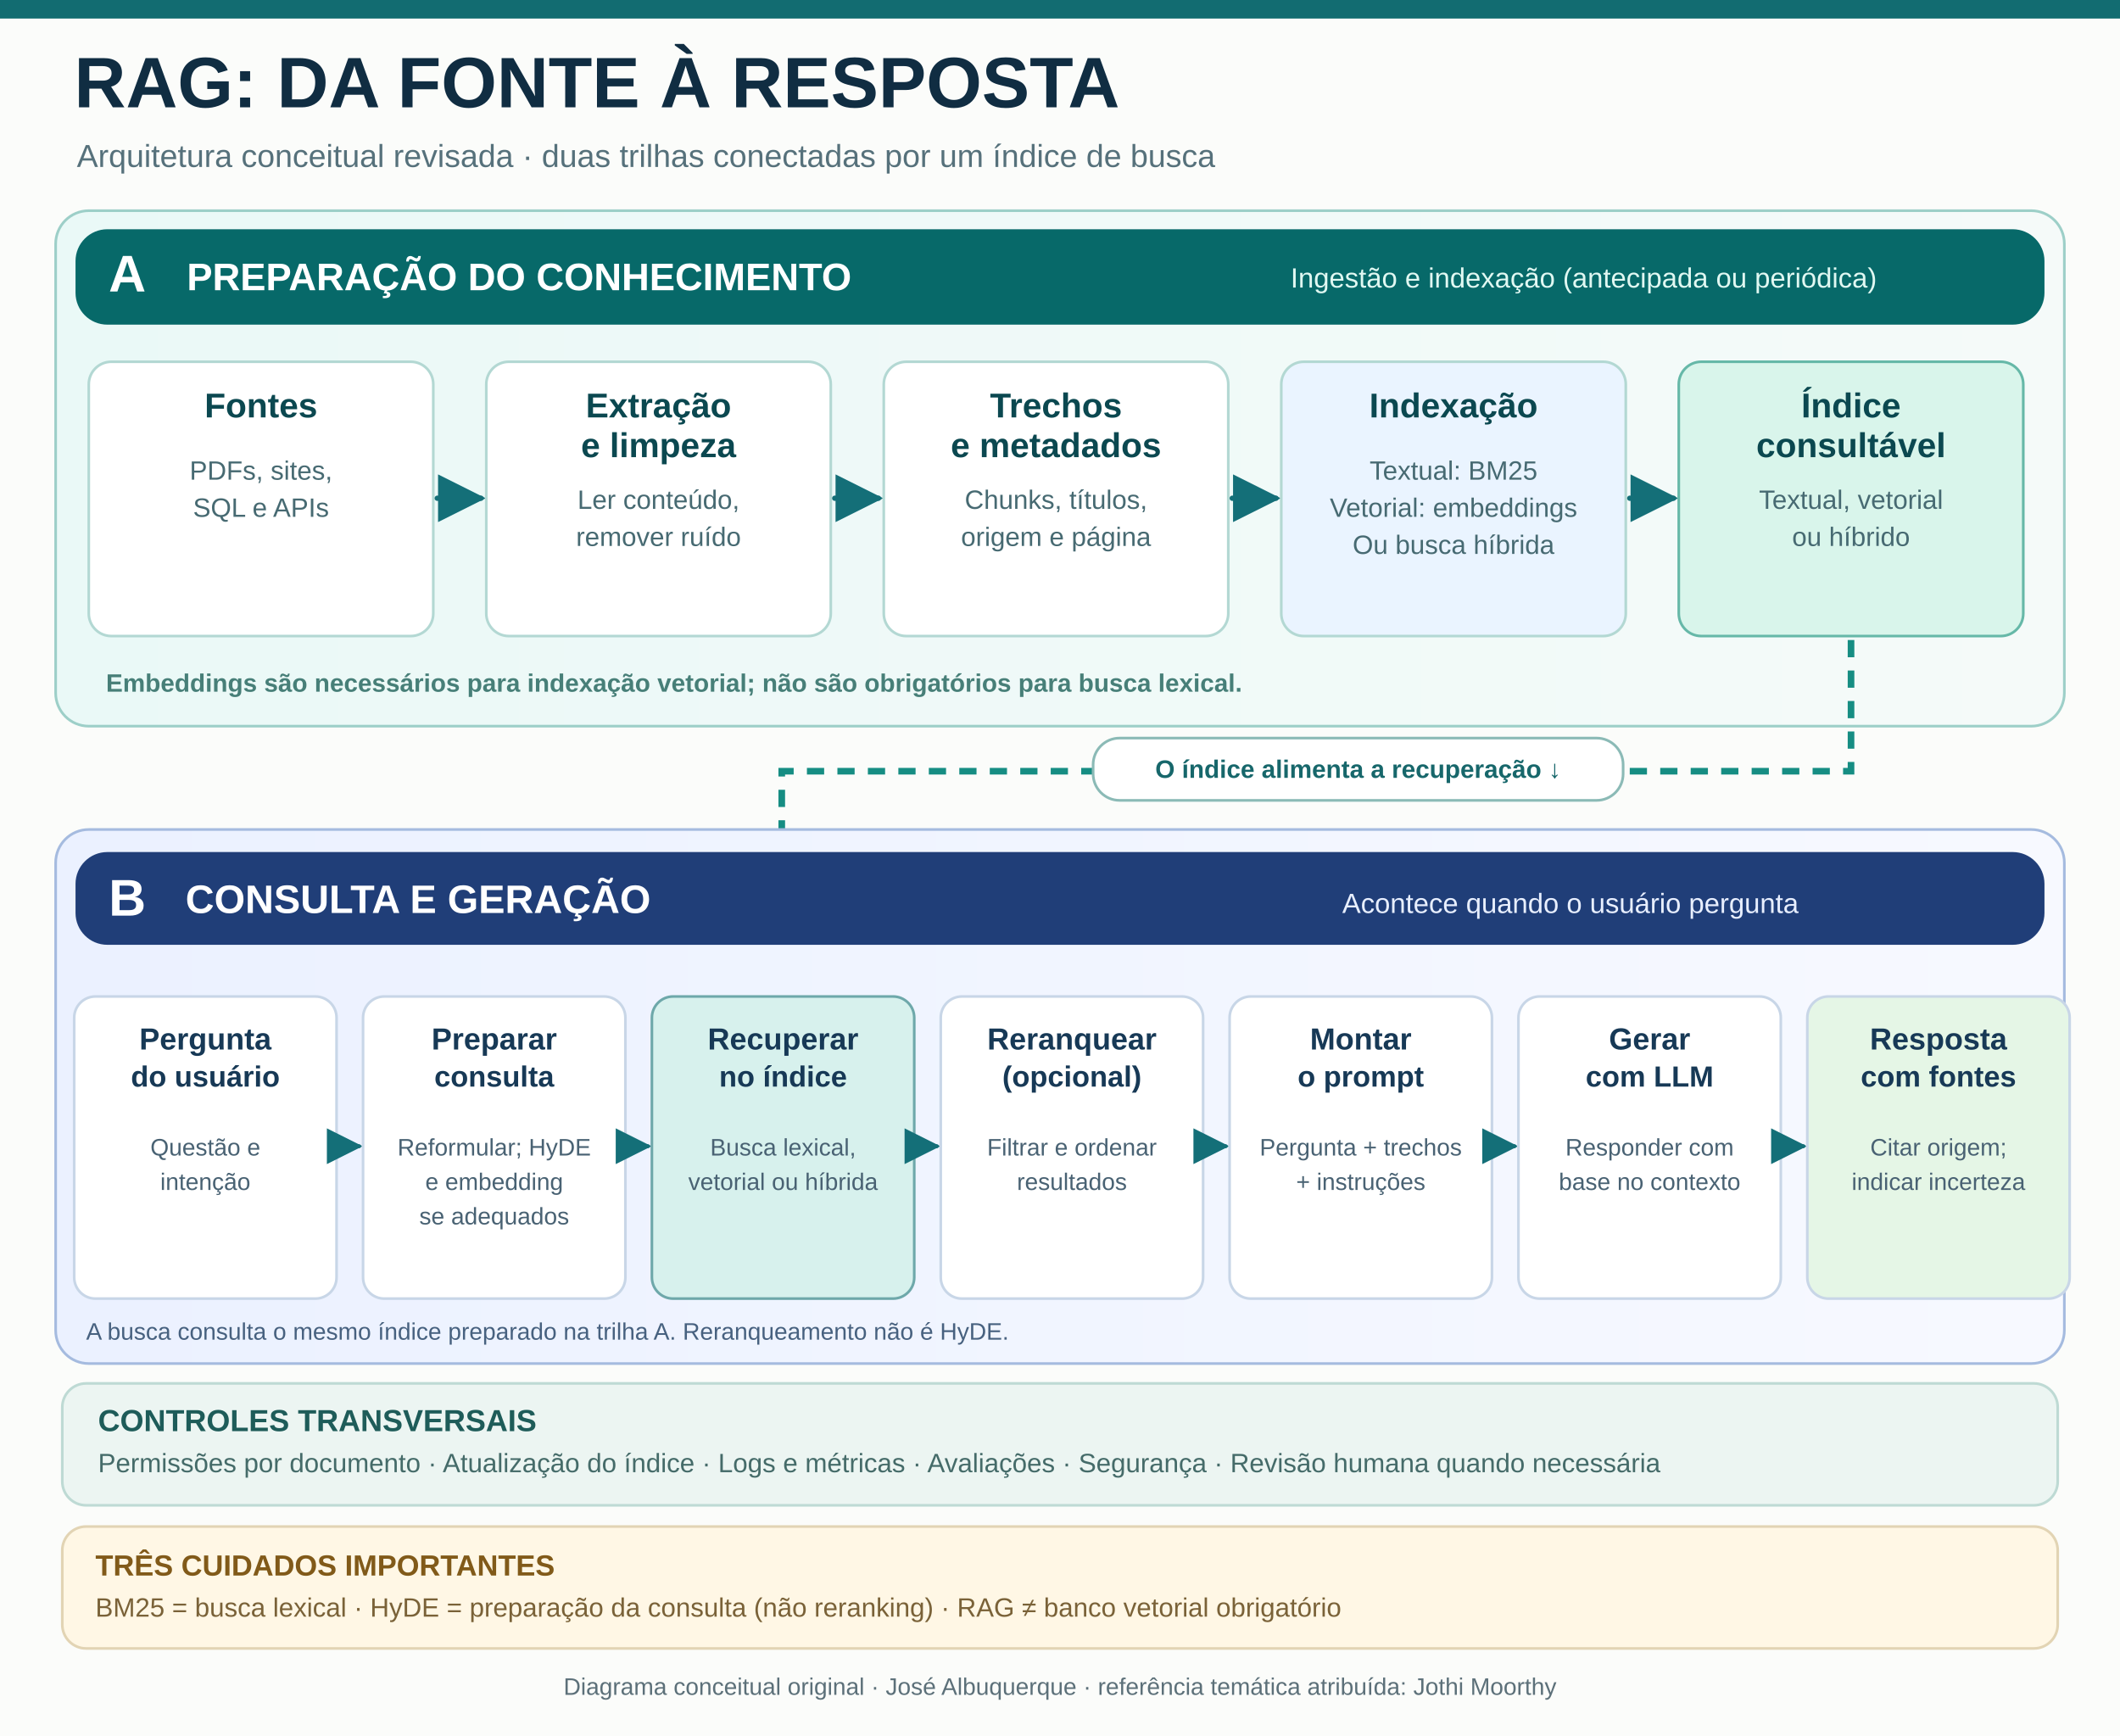
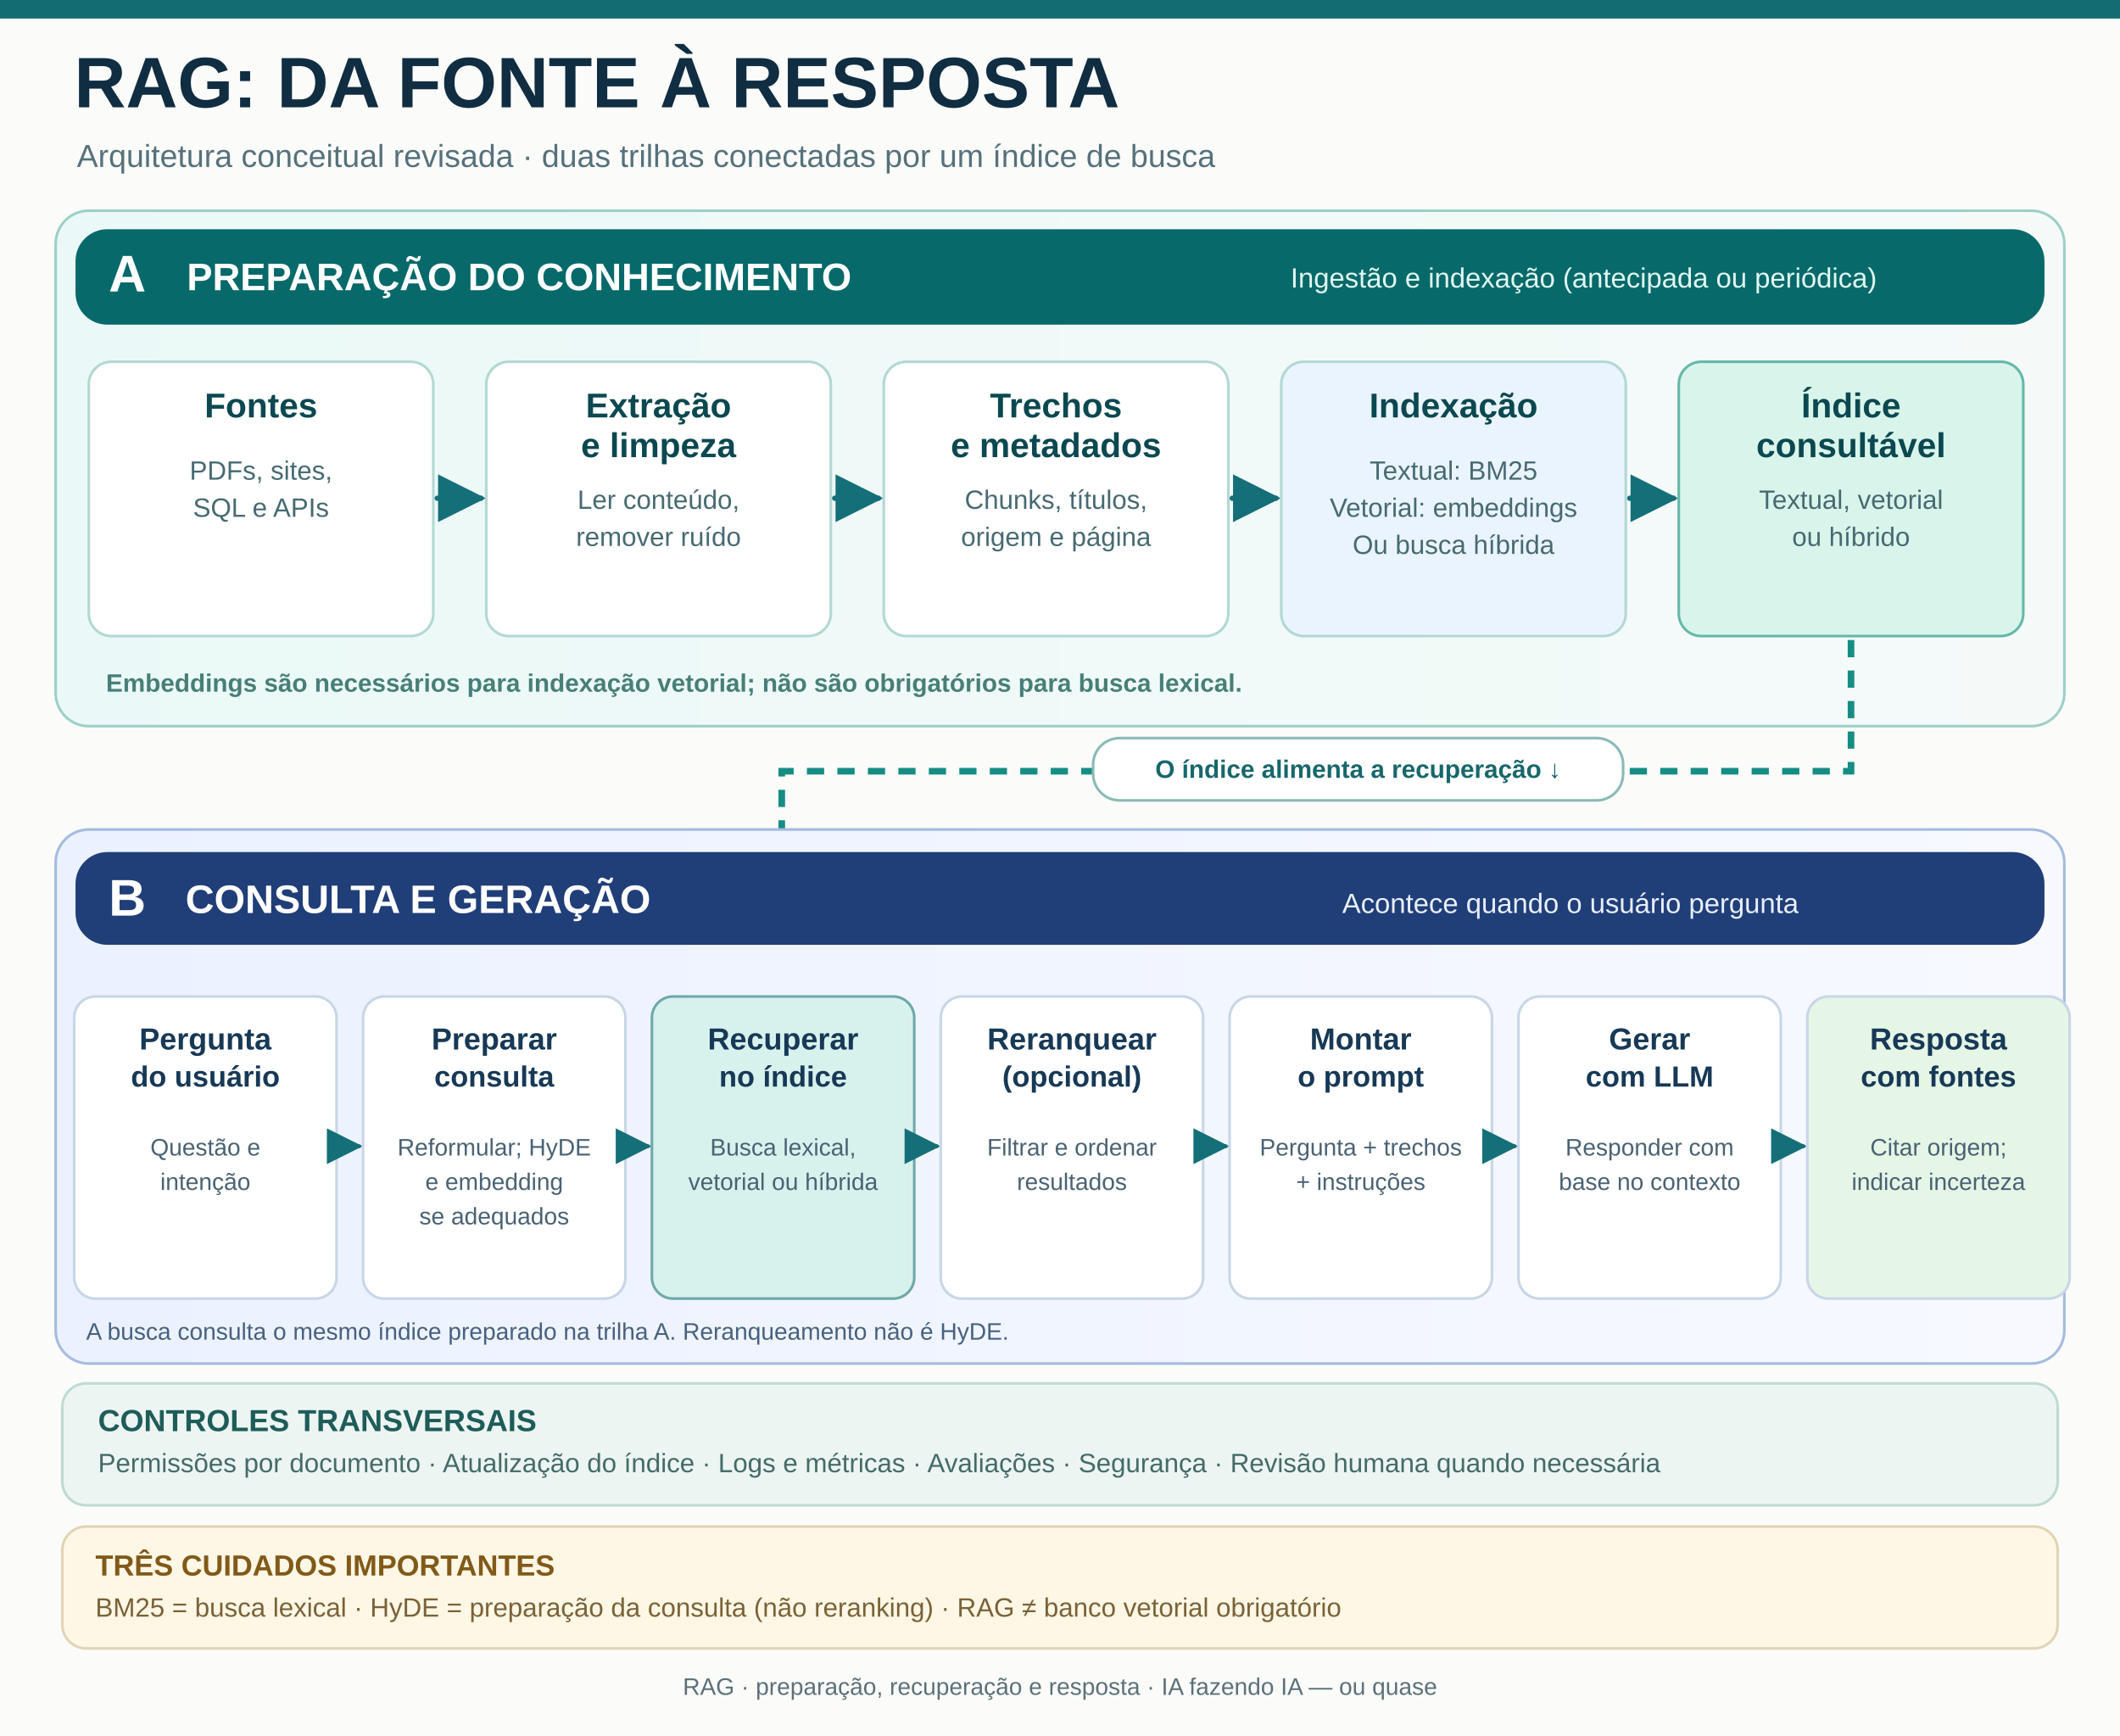
<svg xmlns="http://www.w3.org/2000/svg" width="1600" height="1310" viewBox="0 0 1600 1310" role="img" aria-labelledby="t d">
  <defs>
    <marker id="arr" markerWidth="9" markerHeight="9" viewBox="0 0 10 10" refX="9" refY="5" orient="auto">
      <path d="M0 0 L10 5 L0 10 Z" fill="#146f78" />
    </marker>
    <linearGradient id="fadeA" x1="0" y1="0" x2="1" y2="0">
      <stop stop-color="#eaf9f7" />
      <stop offset="1" stop-color="#f5faf9" />
    </linearGradient>
    <linearGradient id="fadeB" x1="0" y1="0" x2="1" y2="0">
      <stop stop-color="#ebf1ff" />
      <stop offset="1" stop-color="#f7f9ff" />
    </linearGradient>
  </defs>
  <rect x="0" y="0" width="1600" height="1310" rx="0" fill="#fbfcfa" stroke="#fbfcfa" stroke-width="2" />
  <rect width="1600" height="14" fill="#126c71" />
  <text x="56" y="81" text-anchor="start" font-family="Arial,Helvetica,sans-serif" font-weight="780" font-size="54" fill="#102d42">RAG: DA FONTE À RESPOSTA</text>
  <text x="58" y="126" text-anchor="start" font-family="Arial,Helvetica,sans-serif" font-weight="400" font-size="24" fill="#56717b">Arquitetura conceitual revisada · duas trilhas conectadas por um índice de busca</text>
  <rect x="42" y="159" width="1516" height="389" rx="25" fill="url(#fadeA)" stroke="#9dcfc8" stroke-width="2" />
  <rect x="58" y="174" width="1484" height="70" rx="23" fill="#076969" stroke="#076969" stroke-width="2" />
  <text x="82" y="220" text-anchor="start" font-family="Arial,Helvetica,sans-serif" font-weight="800" font-size="39" fill="#fff">A</text>
  <text x="141" y="219" text-anchor="start" font-family="Arial,Helvetica,sans-serif" font-weight="750" font-size="29" fill="#fff">PREPARAÇÃO DO CONHECIMENTO</text>
  <text x="974" y="217" text-anchor="start" font-family="Arial,Helvetica,sans-serif" font-weight="430" font-size="21" fill="#e0f8f2">Ingestão e indexação (antecipada ou periódica)</text>
  <rect x="67" y="273" width="260" height="207" rx="17" fill="#ffffff" stroke="#b3d8d3" stroke-width="2" />
  <text x="197" y="315" text-anchor="middle" font-family="Arial,Helvetica,sans-serif" font-weight="750" font-size="26" fill="#0b4850">Fontes</text>
  <text x="197" y="362" text-anchor="middle" font-family="Arial,Helvetica,sans-serif" font-weight="400" font-size="20" fill="#476a72">PDFs, sites,</text>
  <text x="197" y="390" text-anchor="middle" font-family="Arial,Helvetica,sans-serif" font-weight="400" font-size="20" fill="#476a72">SQL e APIs</text>
  <path d="M330 376 L363 376" fill="none" stroke="#146f78" stroke-width="4" stroke-linecap="round" marker-end="url(#arr)" />
  <rect x="367" y="273" width="260" height="207" rx="17" fill="#ffffff" stroke="#b3d8d3" stroke-width="2" />
  <text x="497" y="315" text-anchor="middle" font-family="Arial,Helvetica,sans-serif" font-weight="750" font-size="26" fill="#0b4850">Extração</text>
  <text x="497" y="345" text-anchor="middle" font-family="Arial,Helvetica,sans-serif" font-weight="750" font-size="26" fill="#0b4850">e limpeza</text>
  <text x="497" y="384" text-anchor="middle" font-family="Arial,Helvetica,sans-serif" font-weight="400" font-size="20" fill="#476a72">Ler conteúdo,</text>
  <text x="497" y="412" text-anchor="middle" font-family="Arial,Helvetica,sans-serif" font-weight="400" font-size="20" fill="#476a72">remover ruído</text>
  <path d="M630 376 L663 376" fill="none" stroke="#146f78" stroke-width="4" stroke-linecap="round" marker-end="url(#arr)" />
  <rect x="667" y="273" width="260" height="207" rx="17" fill="#ffffff" stroke="#b3d8d3" stroke-width="2" />
  <text x="797" y="315" text-anchor="middle" font-family="Arial,Helvetica,sans-serif" font-weight="750" font-size="26" fill="#0b4850">Trechos</text>
  <text x="797" y="345" text-anchor="middle" font-family="Arial,Helvetica,sans-serif" font-weight="750" font-size="26" fill="#0b4850">e metadados</text>
  <text x="797" y="384" text-anchor="middle" font-family="Arial,Helvetica,sans-serif" font-weight="400" font-size="20" fill="#476a72">Chunks, títulos,</text>
  <text x="797" y="412" text-anchor="middle" font-family="Arial,Helvetica,sans-serif" font-weight="400" font-size="20" fill="#476a72">origem e página</text>
  <path d="M930 376 L963 376" fill="none" stroke="#146f78" stroke-width="4" stroke-linecap="round" marker-end="url(#arr)" />
  <rect x="967" y="273" width="260" height="207" rx="17" fill="#eaf4ff" stroke="#b3d8d3" stroke-width="2" />
  <text x="1097" y="315" text-anchor="middle" font-family="Arial,Helvetica,sans-serif" font-weight="750" font-size="26" fill="#0b4850">Indexação</text>
  <text x="1097" y="362" text-anchor="middle" font-family="Arial,Helvetica,sans-serif" font-weight="400" font-size="20" fill="#476a72">Textual: BM25</text>
  <text x="1097" y="390" text-anchor="middle" font-family="Arial,Helvetica,sans-serif" font-weight="400" font-size="20" fill="#476a72">Vetorial: embeddings</text>
  <text x="1097" y="418" text-anchor="middle" font-family="Arial,Helvetica,sans-serif" font-weight="400" font-size="20" fill="#476a72">Ou busca híbrida</text>
  <path d="M1230 376 L1263 376" fill="none" stroke="#146f78" stroke-width="4" stroke-linecap="round" marker-end="url(#arr)" />
  <rect x="1267" y="273" width="260" height="207" rx="17" fill="#d9f5eb" stroke="#66b8a8" stroke-width="2" />
  <text x="1397" y="315" text-anchor="middle" font-family="Arial,Helvetica,sans-serif" font-weight="750" font-size="26" fill="#0b4850">Índice</text>
  <text x="1397" y="345" text-anchor="middle" font-family="Arial,Helvetica,sans-serif" font-weight="750" font-size="26" fill="#0b4850">consultável</text>
  <text x="1397" y="384" text-anchor="middle" font-family="Arial,Helvetica,sans-serif" font-weight="400" font-size="20" fill="#476a72">Textual, vetorial</text>
  <text x="1397" y="412" text-anchor="middle" font-family="Arial,Helvetica,sans-serif" font-weight="400" font-size="20" fill="#476a72">ou híbrido</text>
  <text x="80" y="522" text-anchor="start" font-family="Arial,Helvetica,sans-serif" font-weight="600" font-size="19" fill="#477f78">Embeddings são necessários para indexação vetorial; não são obrigatórios para busca lexical.</text>
  <path d="M1397 483 L1397 582 L590 582 L590 714" stroke="#168d83" stroke-width="5" stroke-dasharray="13 10" fill="none" marker-end="url(#arr)" />
  <rect x="825" y="557" width="400" height="47" rx="20" fill="#ffffff" stroke="#8bbab6" stroke-width="2" />
  <text x="1025" y="587" text-anchor="middle" font-family="Arial,Helvetica,sans-serif" font-weight="750" font-size="19" fill="#17676b">O índice alimenta a recuperação ↓</text>
  <rect x="42" y="626" width="1516" height="403" rx="25" fill="url(#fadeB)" stroke="#a5bbdf" stroke-width="2" />
  <rect x="58" y="644" width="1484" height="68" rx="23" fill="#203e78" stroke="#203e78" stroke-width="2" />
  <text x="82" y="691" text-anchor="start" font-family="Arial,Helvetica,sans-serif" font-weight="800" font-size="39" fill="#ffffff">B</text>
  <text x="140" y="689" text-anchor="start" font-family="Arial,Helvetica,sans-serif" font-weight="750" font-size="30" fill="#fff">CONSULTA E GERAÇÃO</text>
  <text x="1013" y="689" text-anchor="start" font-family="Arial,Helvetica,sans-serif" font-weight="400" font-size="21" fill="#e8efff">Acontece quando o usuário pergunta</text>
  <rect x="56" y="752" width="198" height="228" rx="16" fill="#ffffff" stroke="#c8d6e7" stroke-width="2" />
  <text x="155" y="792" text-anchor="middle" font-family="Arial,Helvetica,sans-serif" font-weight="750" font-size="23" fill="#173956">Pergunta</text>
  <text x="155" y="820" text-anchor="middle" font-family="Arial,Helvetica,sans-serif" font-weight="750" font-size="22" fill="#173956">do usuário</text>
  <text x="155" y="872" text-anchor="middle" font-family="Arial,Helvetica,sans-serif" font-weight="420" font-size="18" fill="#496273">Questão e</text>
  <text x="155" y="898" text-anchor="middle" font-family="Arial,Helvetica,sans-serif" font-weight="420" font-size="18" fill="#496273">intenção</text>
  <path d="M257 865 L271 865" fill="none" stroke="#146f78" stroke-width="3" stroke-linecap="round" marker-end="url(#arr)" />
  <rect x="274" y="752" width="198" height="228" rx="16" fill="#ffffff" stroke="#c8d6e7" stroke-width="2" />
  <text x="373" y="792" text-anchor="middle" font-family="Arial,Helvetica,sans-serif" font-weight="750" font-size="23" fill="#173956">Preparar</text>
  <text x="373" y="820" text-anchor="middle" font-family="Arial,Helvetica,sans-serif" font-weight="750" font-size="22" fill="#173956">consulta</text>
  <text x="373" y="872" text-anchor="middle" font-family="Arial,Helvetica,sans-serif" font-weight="420" font-size="18" fill="#496273">Reformular; HyDE</text>
  <text x="373" y="898" text-anchor="middle" font-family="Arial,Helvetica,sans-serif" font-weight="420" font-size="18" fill="#496273">e embedding</text>
  <text x="373" y="924" text-anchor="middle" font-family="Arial,Helvetica,sans-serif" font-weight="420" font-size="18" fill="#496273">se adequados</text>
  <path d="M475 865 L489 865" fill="none" stroke="#146f78" stroke-width="3" stroke-linecap="round" marker-end="url(#arr)" />
  <rect x="492" y="752" width="198" height="228" rx="16" fill="#d7f1ed" stroke="#6ea8aa" stroke-width="2" />
  <text x="591" y="792" text-anchor="middle" font-family="Arial,Helvetica,sans-serif" font-weight="750" font-size="23" fill="#173956">Recuperar</text>
  <text x="591" y="820" text-anchor="middle" font-family="Arial,Helvetica,sans-serif" font-weight="750" font-size="22" fill="#173956">no índice</text>
  <text x="591" y="872" text-anchor="middle" font-family="Arial,Helvetica,sans-serif" font-weight="420" font-size="18" fill="#496273">Busca lexical,</text>
  <text x="591" y="898" text-anchor="middle" font-family="Arial,Helvetica,sans-serif" font-weight="420" font-size="18" fill="#496273">vetorial ou híbrida</text>
  <path d="M693 865 L707 865" fill="none" stroke="#146f78" stroke-width="3" stroke-linecap="round" marker-end="url(#arr)" />
  <rect x="710" y="752" width="198" height="228" rx="16" fill="#ffffff" stroke="#c8d6e7" stroke-width="2" />
  <text x="809" y="792" text-anchor="middle" font-family="Arial,Helvetica,sans-serif" font-weight="750" font-size="23" fill="#173956">Reranquear</text>
  <text x="809" y="820" text-anchor="middle" font-family="Arial,Helvetica,sans-serif" font-weight="750" font-size="22" fill="#173956">(opcional)</text>
  <text x="809" y="872" text-anchor="middle" font-family="Arial,Helvetica,sans-serif" font-weight="420" font-size="18" fill="#496273">Filtrar e ordenar</text>
  <text x="809" y="898" text-anchor="middle" font-family="Arial,Helvetica,sans-serif" font-weight="420" font-size="18" fill="#496273">resultados</text>
  <path d="M911 865 L925 865" fill="none" stroke="#146f78" stroke-width="3" stroke-linecap="round" marker-end="url(#arr)" />
  <rect x="928" y="752" width="198" height="228" rx="16" fill="#ffffff" stroke="#c8d6e7" stroke-width="2" />
  <text x="1027" y="792" text-anchor="middle" font-family="Arial,Helvetica,sans-serif" font-weight="750" font-size="23" fill="#173956">Montar</text>
  <text x="1027" y="820" text-anchor="middle" font-family="Arial,Helvetica,sans-serif" font-weight="750" font-size="22" fill="#173956">o prompt</text>
  <text x="1027" y="872" text-anchor="middle" font-family="Arial,Helvetica,sans-serif" font-weight="420" font-size="18" fill="#496273">Pergunta + trechos</text>
  <text x="1027" y="898" text-anchor="middle" font-family="Arial,Helvetica,sans-serif" font-weight="420" font-size="18" fill="#496273">+ instruções</text>
  <path d="M1129 865 L1143 865" fill="none" stroke="#146f78" stroke-width="3" stroke-linecap="round" marker-end="url(#arr)" />
  <rect x="1146" y="752" width="198" height="228" rx="16" fill="#ffffff" stroke="#c8d6e7" stroke-width="2" />
  <text x="1245" y="792" text-anchor="middle" font-family="Arial,Helvetica,sans-serif" font-weight="750" font-size="23" fill="#173956">Gerar</text>
  <text x="1245" y="820" text-anchor="middle" font-family="Arial,Helvetica,sans-serif" font-weight="750" font-size="22" fill="#173956">com LLM</text>
  <text x="1245" y="872" text-anchor="middle" font-family="Arial,Helvetica,sans-serif" font-weight="420" font-size="18" fill="#496273">Responder com</text>
  <text x="1245" y="898" text-anchor="middle" font-family="Arial,Helvetica,sans-serif" font-weight="420" font-size="18" fill="#496273">base no contexto</text>
  <path d="M1347 865 L1361 865" fill="none" stroke="#146f78" stroke-width="3" stroke-linecap="round" marker-end="url(#arr)" />
  <rect x="1364" y="752" width="198" height="228" rx="16" fill="#e5f6e6" stroke="#c8d6e7" stroke-width="2" />
  <text x="1463" y="792" text-anchor="middle" font-family="Arial,Helvetica,sans-serif" font-weight="750" font-size="23" fill="#173956">Resposta</text>
  <text x="1463" y="820" text-anchor="middle" font-family="Arial,Helvetica,sans-serif" font-weight="750" font-size="22" fill="#173956">com fontes</text>
  <text x="1463" y="872" text-anchor="middle" font-family="Arial,Helvetica,sans-serif" font-weight="420" font-size="18" fill="#496273">Citar origem;</text>
  <text x="1463" y="898" text-anchor="middle" font-family="Arial,Helvetica,sans-serif" font-weight="420" font-size="18" fill="#496273">indicar incerteza</text>
  <text x="65" y="1011" text-anchor="start" font-family="Arial,Helvetica,sans-serif" font-weight="500" font-size="18" fill="#47617f">A busca consulta o mesmo índice preparado na trilha A. Reranqueamento não é HyDE.</text>
  <rect x="47" y="1044" width="1506" height="92" rx="18" fill="#ecf5f2" stroke="#bedad4" stroke-width="2" />
  <text x="74" y="1080" text-anchor="start" font-family="Arial,Helvetica,sans-serif" font-weight="760" font-size="23" fill="#1e5c59">CONTROLES TRANSVERSAIS</text>
  <text x="74" y="1111" text-anchor="start" font-family="Arial,Helvetica,sans-serif" font-weight="400" font-size="20" fill="#456b69">Permissões por documento · Atualização do índice · Logs e métricas · Avaliações · Segurança · Revisão humana quando necessária</text>
  <rect x="47" y="1152" width="1506" height="92" rx="18" fill="#fff7e5" stroke="#e2d4b4" stroke-width="2" />
  <text x="72" y="1189" text-anchor="start" font-family="Arial,Helvetica,sans-serif" font-weight="760" font-size="22" fill="#815a19">TRÊS CUIDADOS IMPORTANTES</text>
  <text x="72" y="1220" text-anchor="start" font-family="Arial,Helvetica,sans-serif" font-weight="490" font-size="20" fill="#7a6238">BM25 = busca lexical  ·  HyDE = preparação da consulta (não reranking)  ·  RAG ≠ banco vetorial obrigatório</text>
-   <text x="800" y="1279" text-anchor="middle" font-family="Arial,Helvetica,sans-serif" font-weight="410" font-size="18" fill="#5c7079">Diagrama conceitual original · José Albuquerque · referência temática atribuída: Jothi Moorthy</text>
+   <text x="800" y="1279" text-anchor="middle" font-family="Arial,Helvetica,sans-serif" font-weight="410" font-size="18" fill="#5c7079">RAG · preparação, recuperação e resposta · IA fazendo IA — ou quase</text>
</svg>
